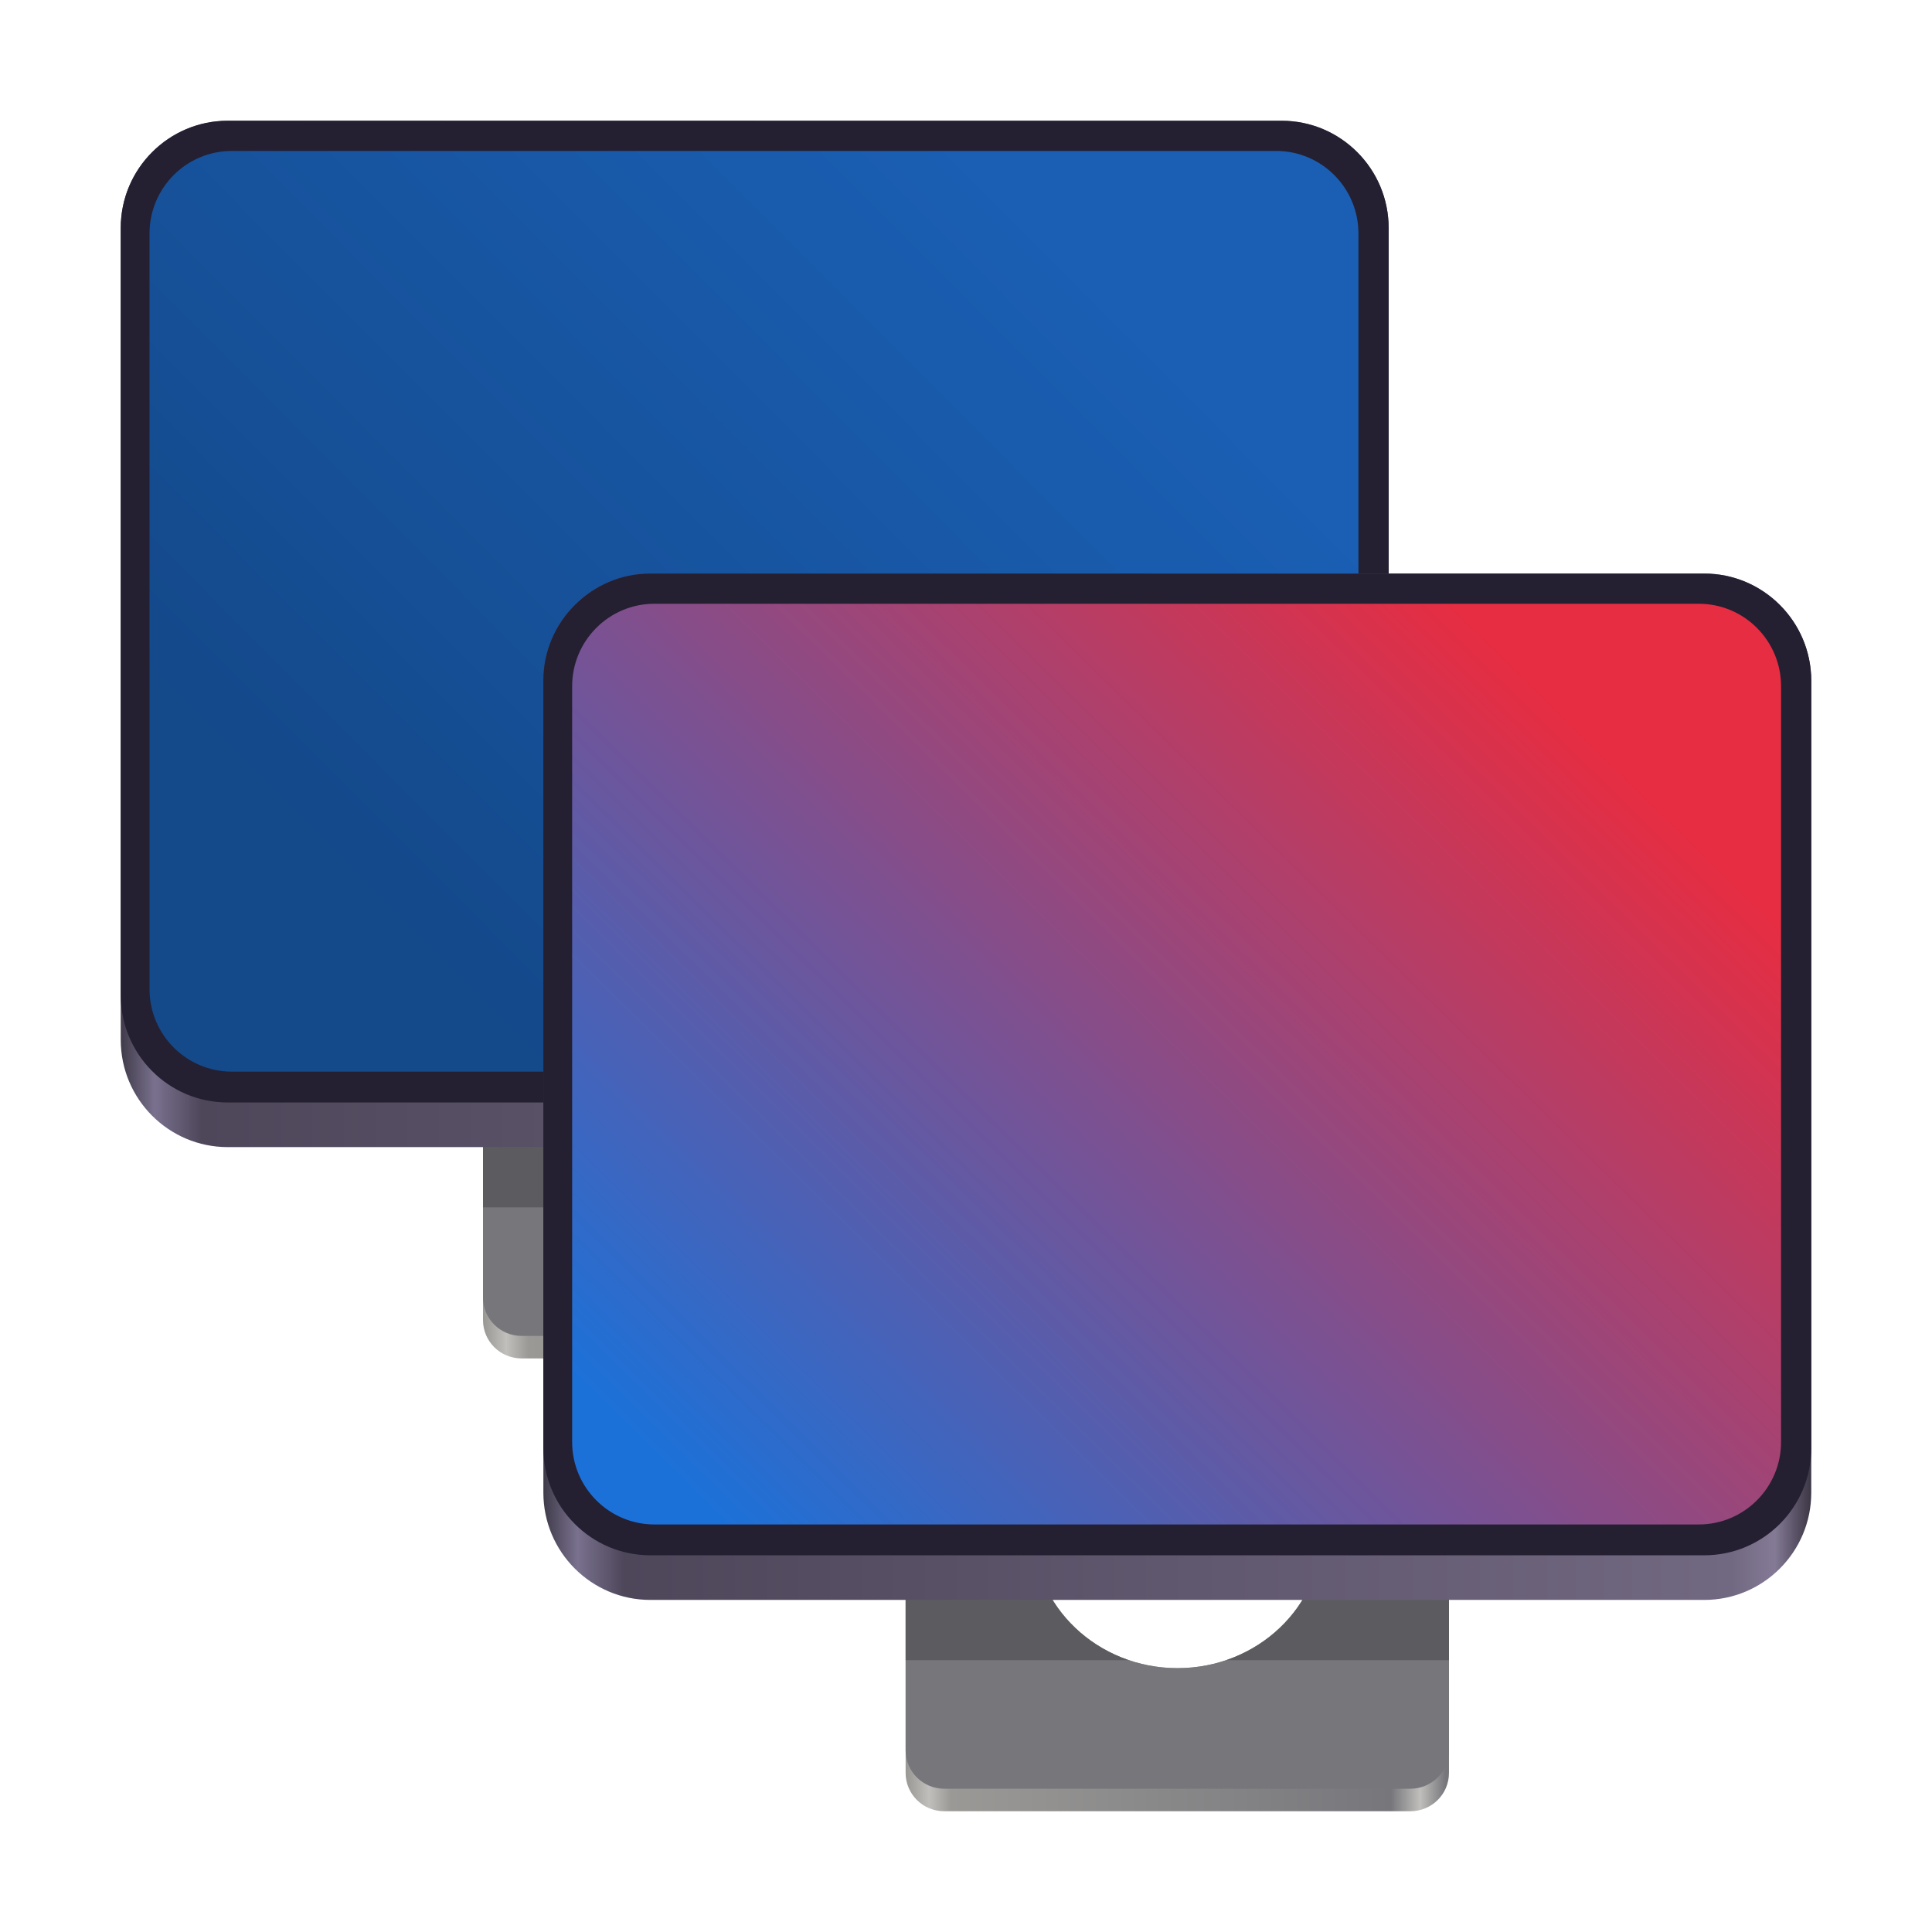
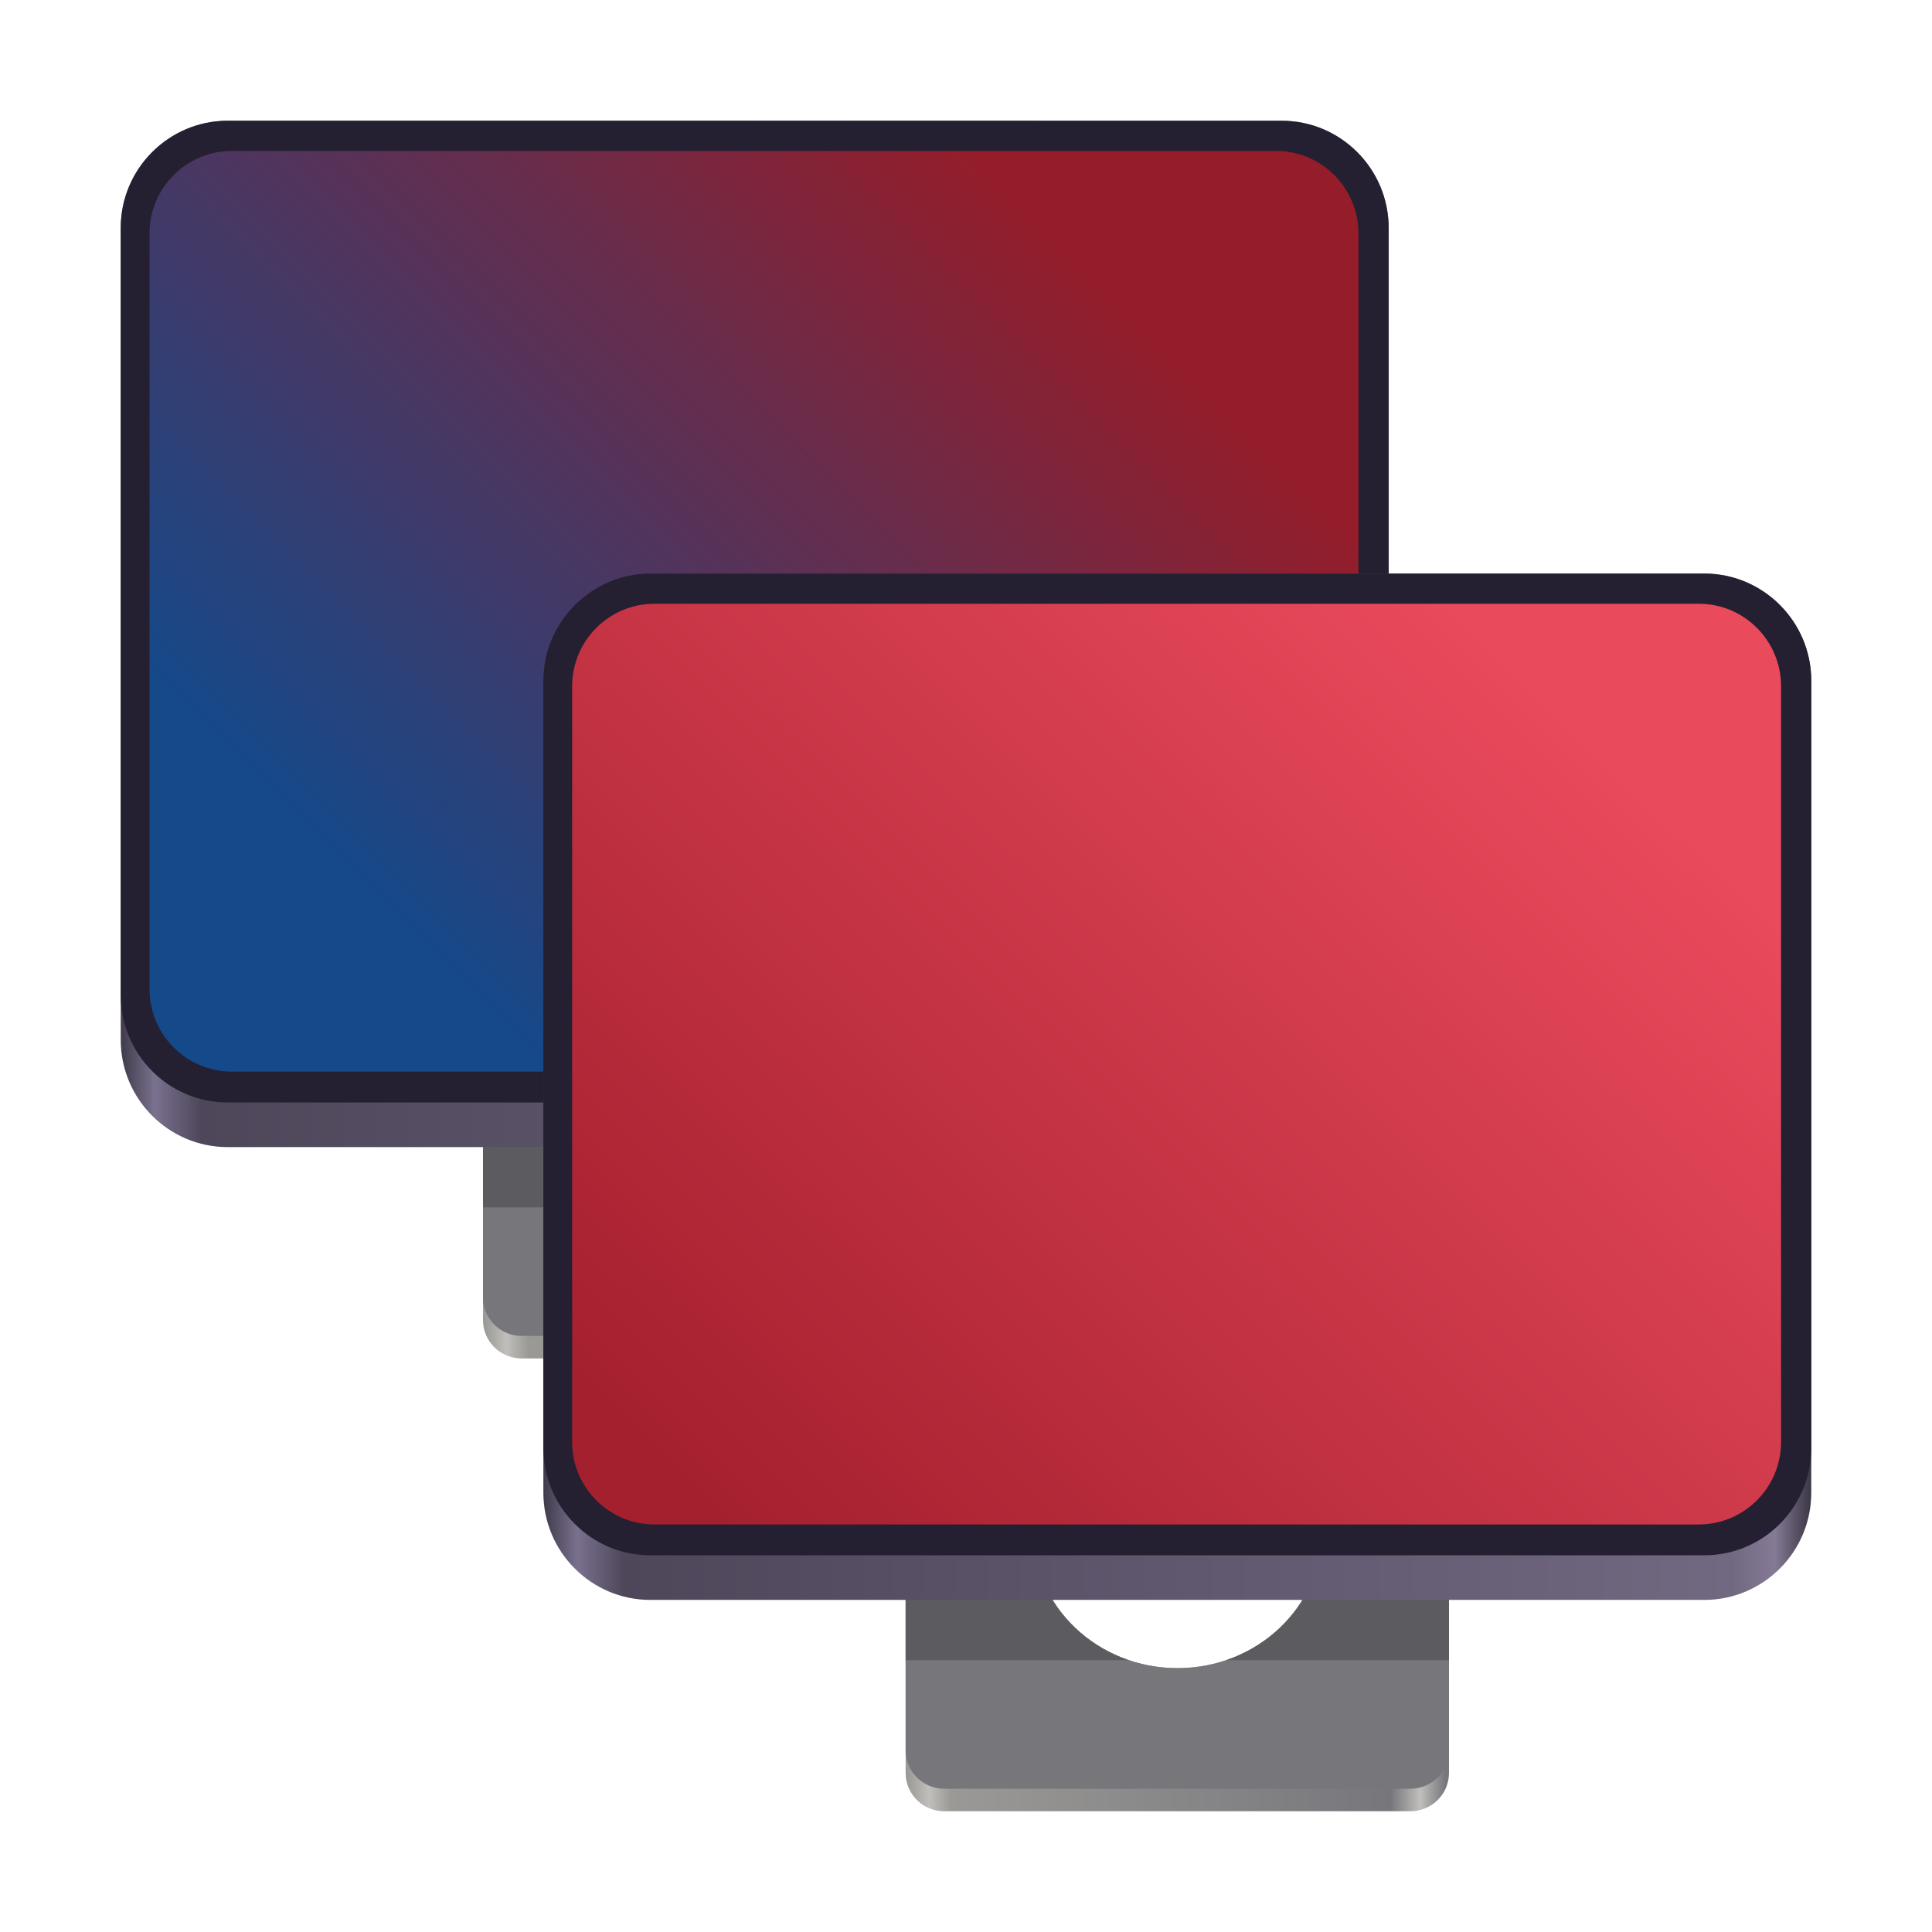
<svg xmlns="http://www.w3.org/2000/svg" xmlns:xlink="http://www.w3.org/1999/xlink" height="128px" viewBox="0 0 128 128" width="128px">
  <clipPath id="a">
    <path d="m 32 51 h 36 v 39 h -36 z m 0 0" />
  </clipPath>
  <clipPath id="b">
    <path d="m 31.352 39.562 h 37.297 v 51.051 h -37.297 z m 28.242 31.855 c 0 -5.023 -4.289 -9.102 -9.582 -9.102 c -5.289 0 -9.578 4.078 -9.578 9.102 c 0 5.027 4.289 9.102 9.578 9.102 c 5.293 0 9.582 -4.074 9.582 -9.102 z m 0 0" />
  </clipPath>
  <linearGradient id="c" gradientUnits="userSpaceOnUse">
    <stop offset="0" stop-color="#9a9996" />
    <stop offset="0.041" stop-color="#c0bfbc" />
    <stop offset="0.082" stop-color="#9a9996" />
    <stop offset="0.899" stop-color="#77767b" />
    <stop offset="0.953" stop-color="#c0bfbc" />
    <stop offset="1" stop-color="#77767b" />
  </linearGradient>
  <linearGradient id="d" gradientTransform="matrix(0.129522 0 0 0.12304 -20.17272 -8.276901)" x1="403.496" x2="678.909" xlink:href="#c" y1="793.566" y2="793.566" />
  <clipPath id="e">
    <path d="m 32 50 h 36 v 39 h -36 z m 0 0" />
  </clipPath>
  <clipPath id="f">
    <path d="m 31.352 39.562 h 37.297 v 51.051 h -37.297 z m 28.242 31.855 c 0 -5.023 -4.289 -9.102 -9.582 -9.102 c -5.289 0 -9.578 4.078 -9.578 9.102 c 0 5.027 4.289 9.102 9.578 9.102 c 5.293 0 9.582 -4.074 9.582 -9.102 z m 0 0" />
  </clipPath>
  <clipPath id="g">
    <path d="m 32 40 h 36 v 40 h -36 z m 0 0" />
  </clipPath>
  <clipPath id="h">
    <path d="m 31.352 39.562 h 37.297 v 51.051 h -37.297 z m 28.242 31.855 c 0 -5.023 -4.289 -9.102 -9.582 -9.102 c -5.289 0 -9.578 4.078 -9.578 9.102 c 0 5.027 4.289 9.102 9.578 9.102 c 5.293 0 9.582 -4.074 9.582 -9.102 z m 0 0" />
  </clipPath>
  <linearGradient id="i" gradientUnits="userSpaceOnUse">
    <stop offset="0" stop-color="#3d3846" />
    <stop offset="0.028" stop-color="#79718e" />
    <stop offset="0.065" stop-color="#4e475a" />
    <stop offset="0.938" stop-color="#716881" />
    <stop offset="0.972" stop-color="#847a96" />
    <stop offset="1" stop-color="#3d3846" />
  </linearGradient>
  <linearGradient id="j" gradientTransform="matrix(0.224856 0 0 0.22209 -200.9392 25.11463)" x1="928.742" x2="1302.49" xlink:href="#i" y1="216.639" y2="216.639" />
  <linearGradient id="k" gradientTransform="matrix(0.45451 0 0 0.455522 -1210.292 612.1726)" gradientUnits="userSpaceOnUse" x1="2831.385" x2="2732.763" y1="-1295.16" y2="-1196.756">
-     <stop offset="0" stop-color="#1a5fb4" />
+     <stop offset="0" stop-color="#951d2a" />
    <stop offset="1" stop-color="#14498a" />
  </linearGradient>
  <clipPath id="l">
    <path d="m 60 81 h 36 v 39 h -36 z m 0 0" />
  </clipPath>
  <clipPath id="m">
    <path d="m 59.352 69.562 h 37.297 v 51.051 h -37.297 z m 28.242 31.855 c 0 -5.023 -4.289 -9.102 -9.582 -9.102 c -5.289 0 -9.578 4.078 -9.578 9.102 c 0 5.027 4.289 9.102 9.578 9.102 c 5.293 0 9.582 -4.074 9.582 -9.102 z m 0 0" />
  </clipPath>
  <linearGradient id="n" gradientTransform="matrix(0.129522 0 0 0.12304 7.827283 21.7231)" x1="403.496" x2="678.909" xlink:href="#c" y1="793.566" y2="793.566" />
  <clipPath id="o">
    <path d="m 60 80 h 36 v 39 h -36 z m 0 0" />
  </clipPath>
  <clipPath id="p">
    <path d="m 59.352 69.562 h 37.297 v 51.051 h -37.297 z m 28.242 31.855 c 0 -5.023 -4.289 -9.102 -9.582 -9.102 c -5.289 0 -9.578 4.078 -9.578 9.102 c 0 5.027 4.289 9.102 9.578 9.102 c 5.293 0 9.582 -4.074 9.582 -9.102 z m 0 0" />
  </clipPath>
  <clipPath id="q">
    <path d="m 60 70 h 36 v 40 h -36 z m 0 0" />
  </clipPath>
  <clipPath id="r">
    <path d="m 59.352 69.562 h 37.297 v 51.051 h -37.297 z m 28.242 31.855 c 0 -5.023 -4.289 -9.102 -9.582 -9.102 c -5.289 0 -9.578 4.078 -9.578 9.102 c 0 5.027 4.289 9.102 9.578 9.102 c 5.293 0 9.582 -4.074 9.582 -9.102 z m 0 0" />
  </clipPath>
  <linearGradient id="s" gradientTransform="matrix(0.224856 0 0 0.22209 -172.9392 55.11463)" x1="928.742" x2="1302.49" xlink:href="#i" y1="216.639" y2="216.639" />
  <linearGradient id="t" gradientTransform="matrix(0.337063 0 0 0.330795 -867.0556 477.2919)" gradientUnits="userSpaceOnUse" x1="2704.463" x2="2868.168" y1="-1148.187" y2="-1311.529">
-     <stop offset="0" stop-color="#1c71d8" />
-     <stop offset="1" stop-color="#E62D42" />
+     <stop offset="0" stop-color="#a5202f" />
+     <stop offset="1" stop-color="#e94a5c" />
  </linearGradient>
  <g clip-path="url(#a)">
    <g clip-path="url(#b)">
      <path d="m 34.562 51.777 h 30.875 c 1.418 0 2.562 1.137 2.562 2.543 v 33.137 c 0 1.41 -1.145 2.543 -2.562 2.543 h -30.875 c -1.418 0 -2.562 -1.133 -2.562 -2.543 v -33.137 c 0 -1.406 1.145 -2.543 2.562 -2.543 z m 0 0" fill="url(#d)" />
    </g>
  </g>
  <g clip-path="url(#e)">
    <g clip-path="url(#f)">
      <path d="m 34.562 50.289 h 30.875 c 1.418 0 2.562 1.133 2.562 2.543 v 33.133 c 0 1.41 -1.145 2.543 -2.562 2.543 h -30.875 c -1.418 0 -2.562 -1.133 -2.562 -2.543 v -33.133 c 0 -1.41 1.145 -2.543 2.562 -2.543 z m 0 0" fill="#77767b" />
    </g>
  </g>
  <g clip-path="url(#g)">
    <g clip-path="url(#h)">
      <path d="m 32 40.176 h 36 v 39.816 h -36 z m 0 0" fill="#434348" fill-opacity="0.51" />
    </g>
  </g>
  <path d="m 92 15.105 v 53.789 c 0 3.922 -3.176 7.105 -7.09 7.105 h -69.82 c -3.914 0 -7.09 -3.184 -7.09 -7.105 v -53.789 c 0 -3.922 3.176 -7.105 7.09 -7.105 h 69.82 c 3.914 0 7.09 3.184 7.09 7.105 z m 0 0" fill="url(#j)" />
  <path d="m 92 15.105 v 50.832 c 0 3.926 -3.176 7.105 -7.09 7.105 h -69.82 c -3.914 0 -7.09 -3.18 -7.09 -7.105 v -50.832 c 0 -3.922 3.176 -7.105 7.09 -7.105 h 69.82 c 3.914 0 7.09 3.184 7.09 7.105 z m 0 0" fill="#241f31" />
  <path d="m 15.363 10 h 69.184 c 3.012 0 5.453 2.449 5.453 5.465 v 50.07 c 0 3.016 -2.441 5.465 -5.453 5.465 h -69.184 c -3.016 0 -5.457 -2.449 -5.457 -5.465 v -50.07 c 0 -3.016 2.441 -5.465 5.457 -5.465 z m 0 0" fill="url(#k)" />
  <g clip-path="url(#l)">
    <g clip-path="url(#m)">
      <path d="m 62.562 81.777 h 30.875 c 1.418 0 2.562 1.137 2.562 2.543 v 33.137 c 0 1.41 -1.145 2.543 -2.562 2.543 h -30.875 c -1.418 0 -2.562 -1.133 -2.562 -2.543 v -33.137 c 0 -1.406 1.145 -2.543 2.562 -2.543 z m 0 0" fill="url(#n)" />
    </g>
  </g>
  <g clip-path="url(#o)">
    <g clip-path="url(#p)">
      <path d="m 62.562 80.289 h 30.875 c 1.418 0 2.562 1.133 2.562 2.543 v 33.133 c 0 1.41 -1.145 2.543 -2.562 2.543 h -30.875 c -1.418 0 -2.562 -1.133 -2.562 -2.543 v -33.133 c 0 -1.41 1.145 -2.543 2.562 -2.543 z m 0 0" fill="#77767b" />
    </g>
  </g>
  <g clip-path="url(#q)">
    <g clip-path="url(#r)">
      <path d="m 60 70.176 h 36 v 39.816 h -36 z m 0 0" fill="#434348" fill-opacity="0.51" />
    </g>
  </g>
  <path d="m 120 45.105 v 53.789 c 0 3.922 -3.176 7.105 -7.09 7.105 h -69.82 c -3.914 0 -7.09 -3.184 -7.09 -7.105 v -53.789 c 0 -3.922 3.176 -7.105 7.09 -7.105 h 69.82 c 3.914 0 7.09 3.184 7.09 7.105 z m 0 0" fill="url(#s)" />
  <path d="m 120 45.105 v 50.832 c 0 3.926 -3.176 7.105 -7.09 7.105 h -69.82 c -3.914 0 -7.09 -3.18 -7.09 -7.105 v -50.832 c 0 -3.922 3.176 -7.105 7.09 -7.105 h 69.82 c 3.914 0 7.09 3.184 7.09 7.105 z m 0 0" fill="#241f31" />
  <path d="m 43.363 40 h 69.184 c 3.012 0 5.453 2.449 5.453 5.465 v 50.07 c 0 3.016 -2.441 5.465 -5.453 5.465 h -69.184 c -3.016 0 -5.457 -2.449 -5.457 -5.465 v -50.07 c 0 -3.016 2.441 -5.465 5.457 -5.465 z m 0 0" fill="url(#t)" />
</svg>
